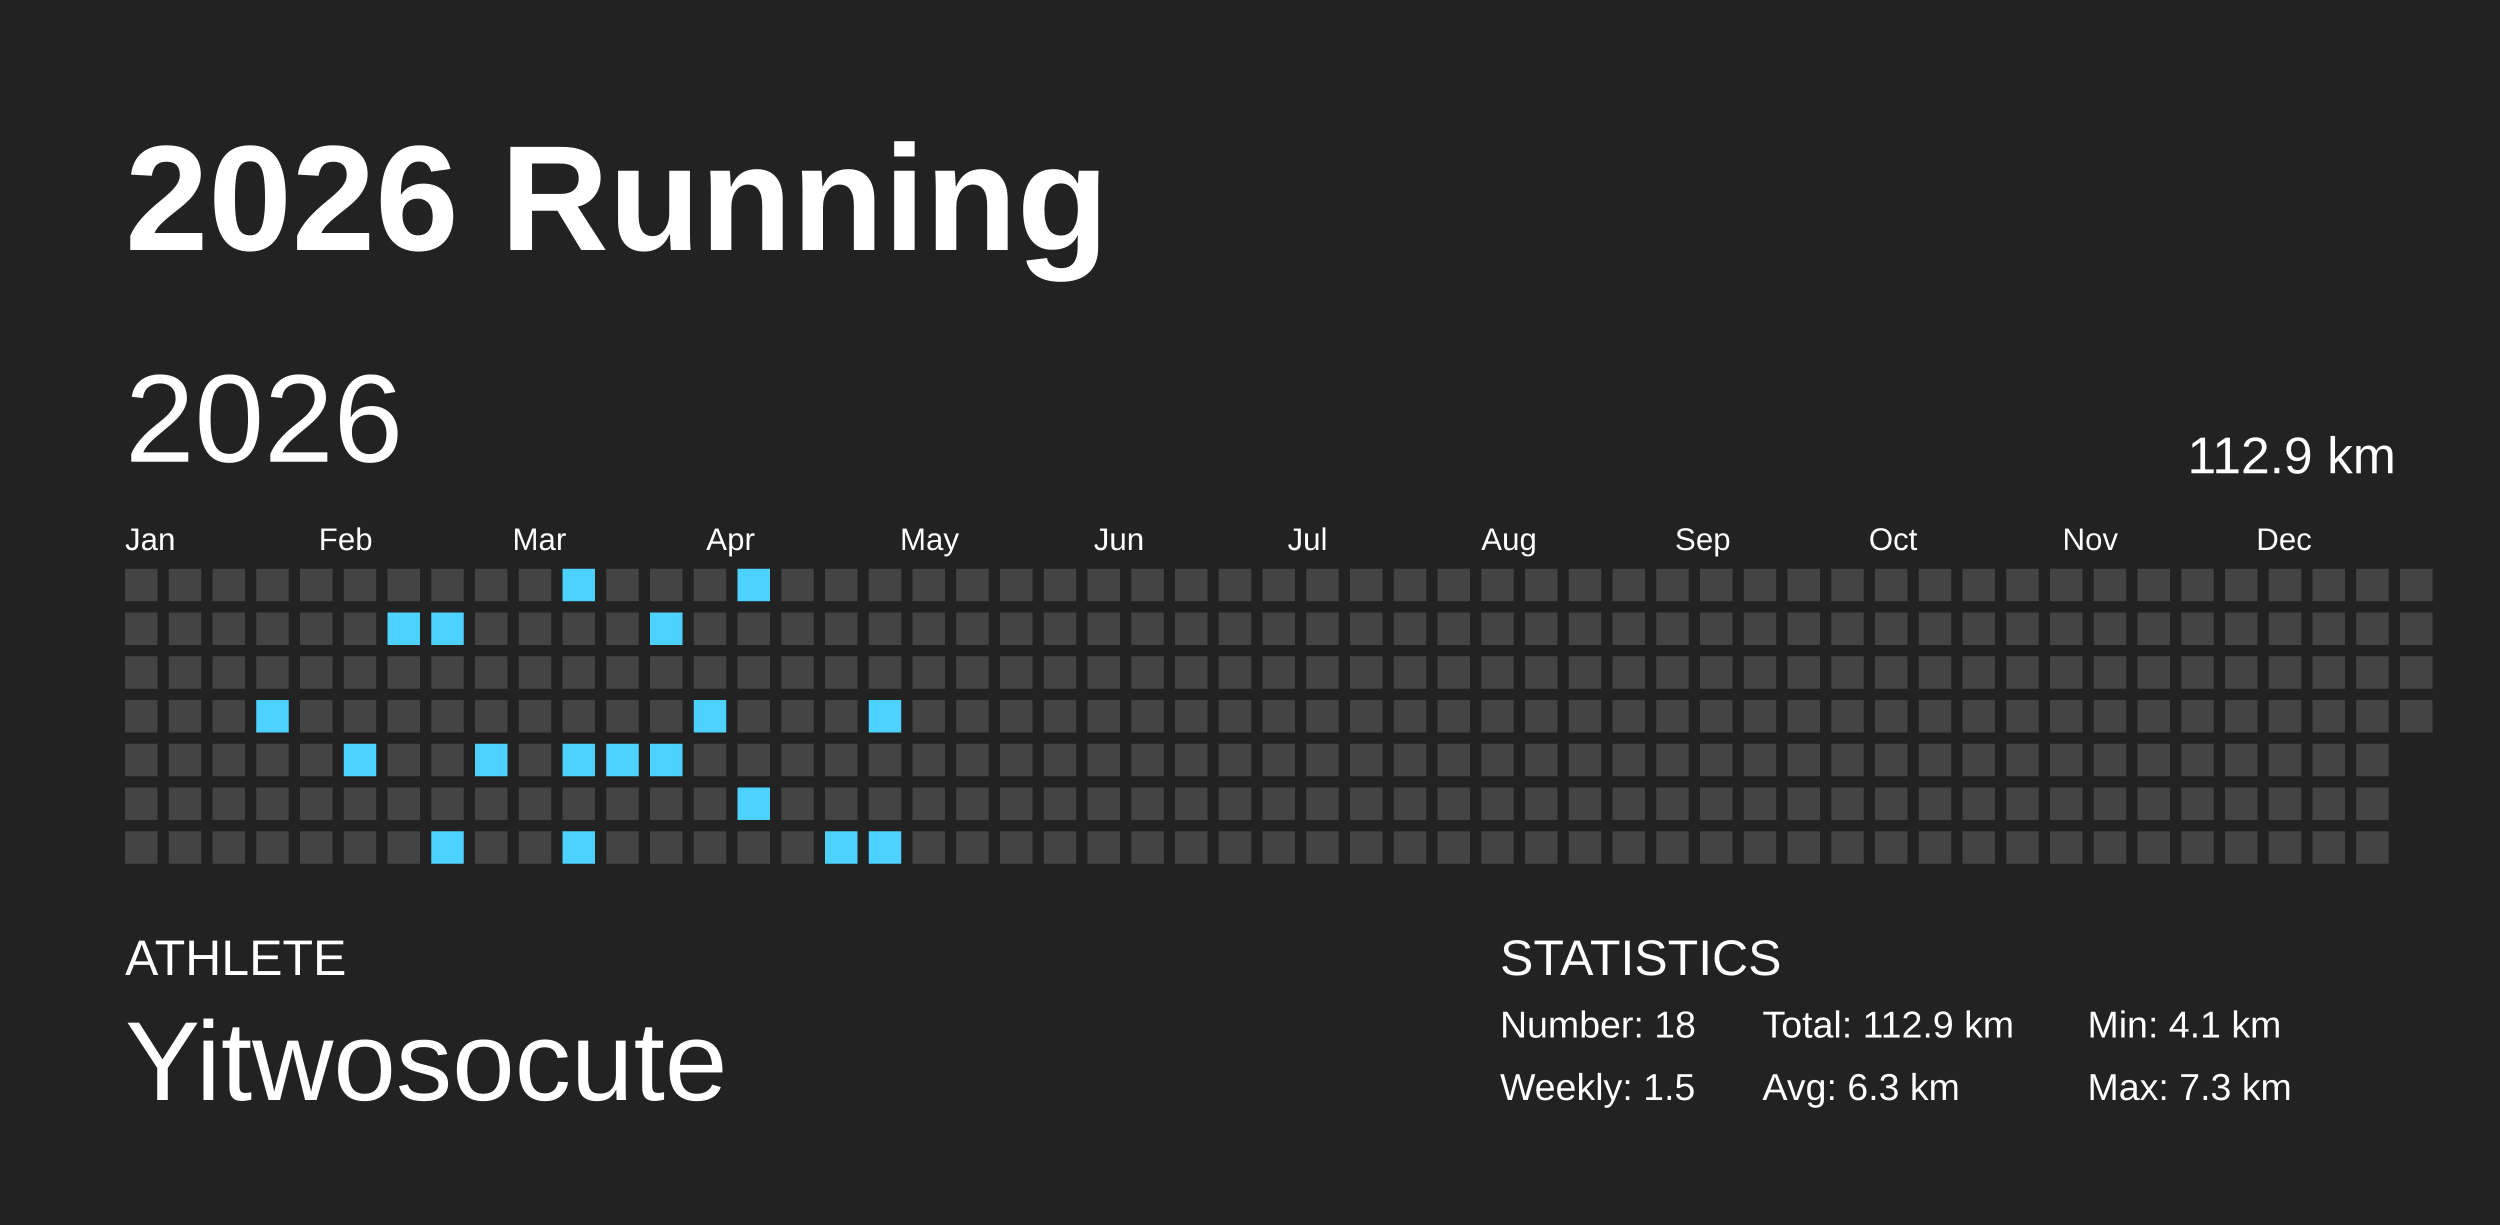
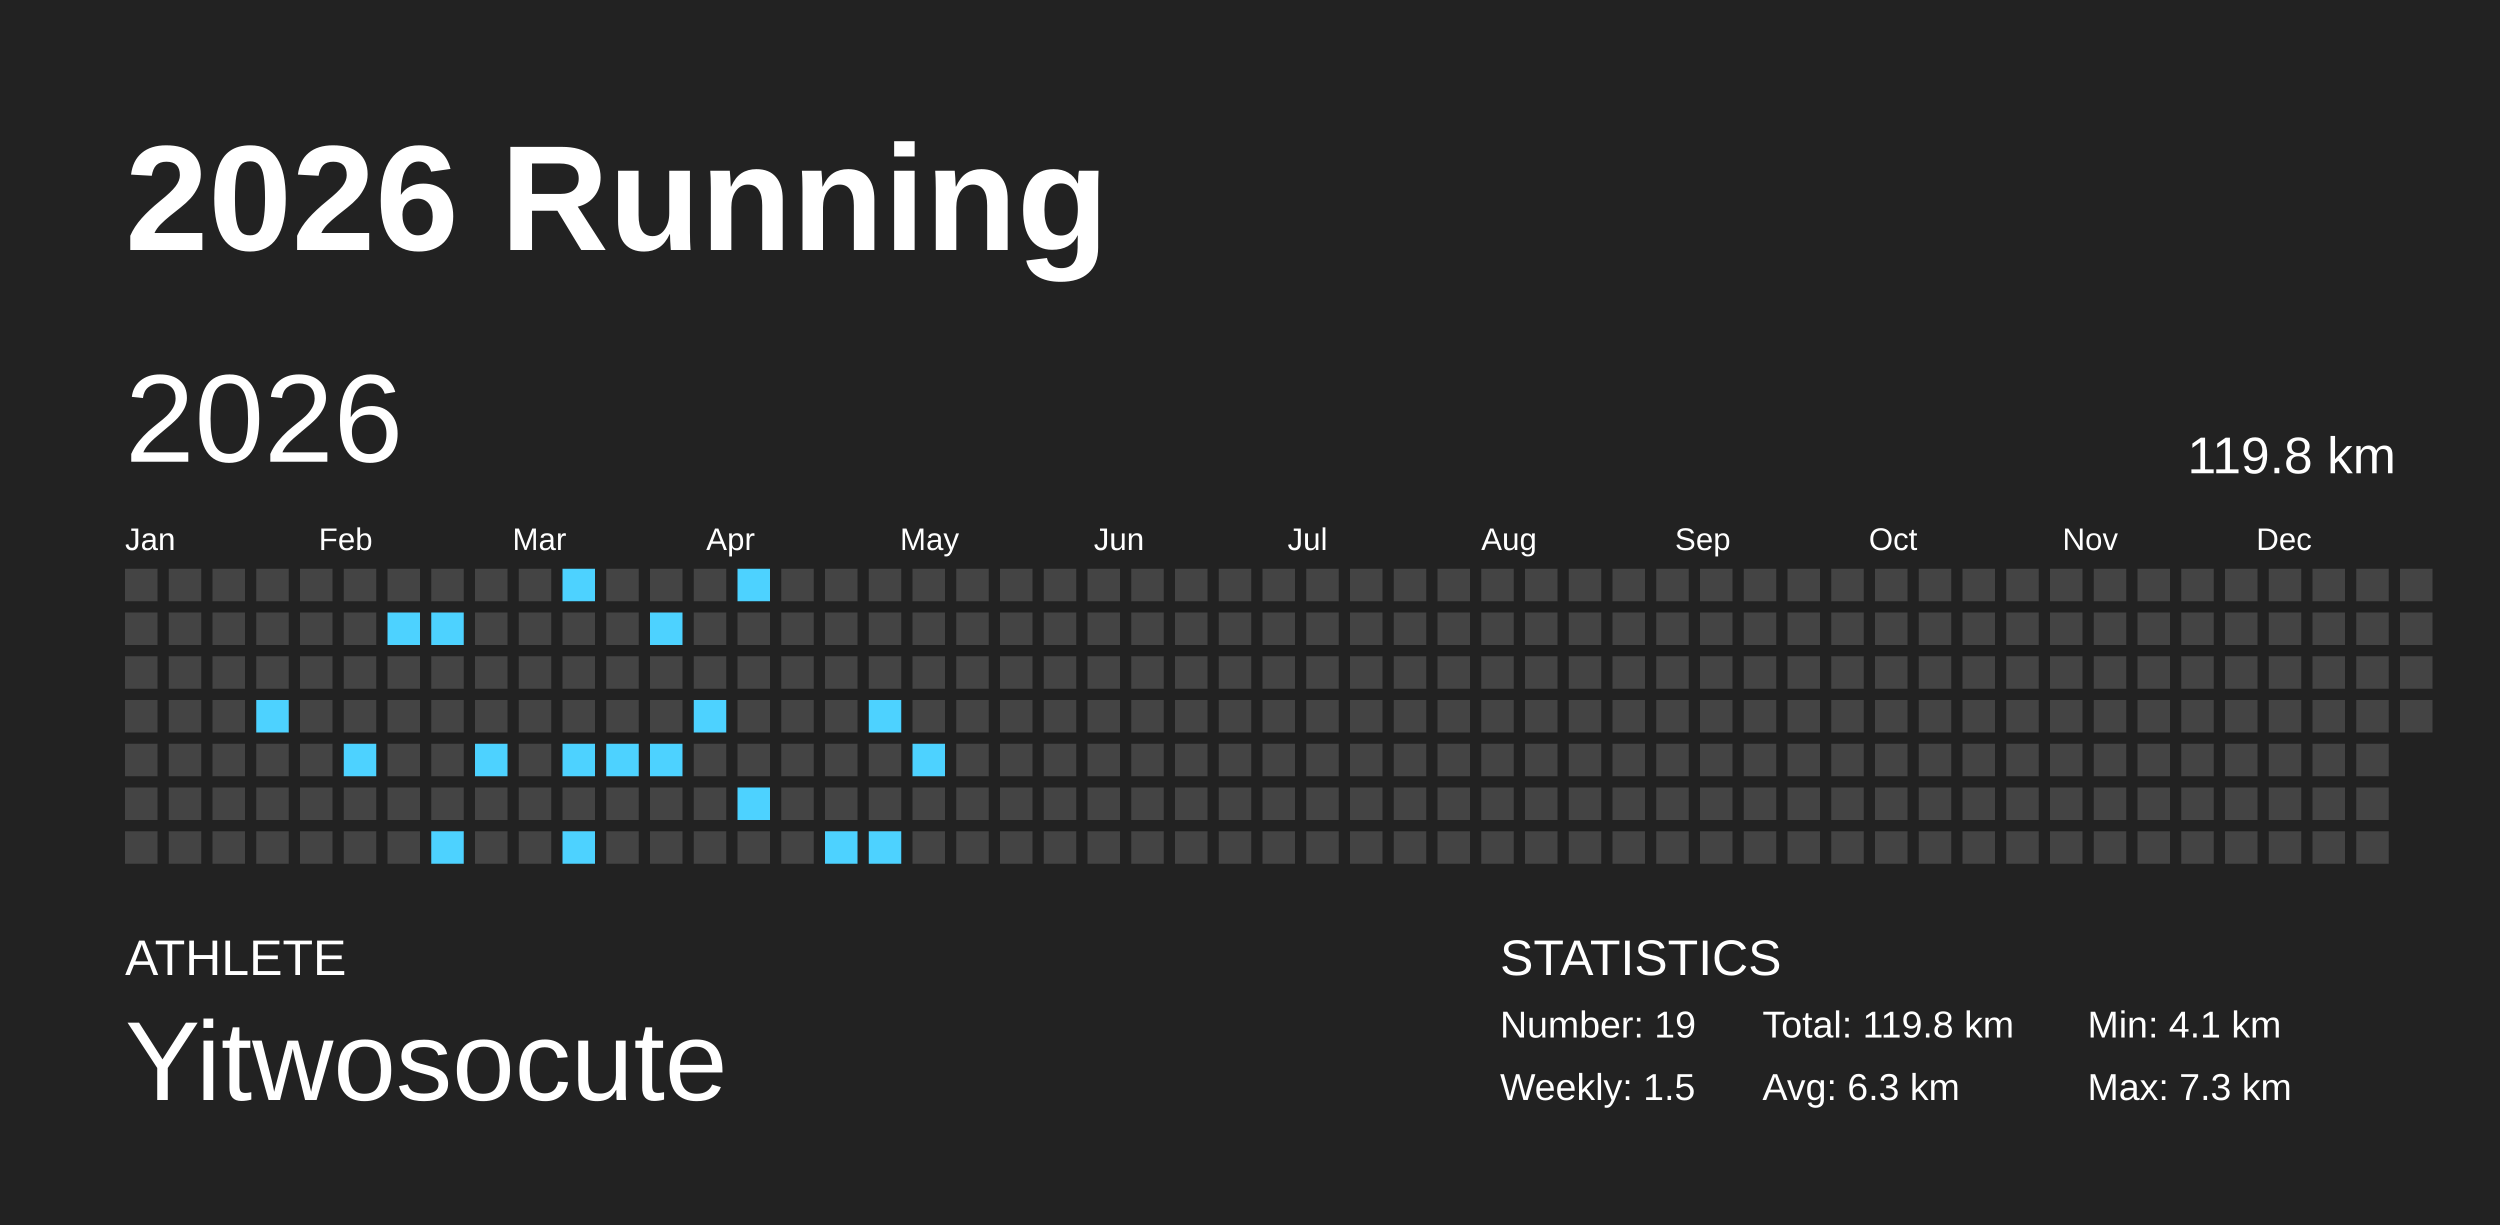
<svg xmlns="http://www.w3.org/2000/svg" baseProfile="full" height="98mm" version="1.1" viewBox="0,0,200,98" width="200mm">
  <defs />
  <rect fill="#222222" height="98" width="200" x="0" y="0" />
  <text fill="#FFFFFF" style="font-size:12px; font-family:Arial; font-weight:bold;" x="10" y="20">2026 Running</text>
  <text fill="#FFFFFF" style="font-size:4px; font-family:Arial" x="10" y="78">ATHLETE</text>
  <text fill="#FFFFFF" style="font-size:9px; font-family:Arial" x="10" y="88">Yitwosocute</text>
  <text fill="#FFFFFF" style="font-size:4px; font-family:Arial" x="120" y="78">STATISTICS</text>
-   <text fill="#FFFFFF" style="font-size:3px; font-family:Arial" x="120" y="83">Number: 18</text>
+   <text fill="#FFFFFF" style="font-size:3px; font-family:Arial" x="120" y="83">Number: 19</text>
  <text fill="#FFFFFF" style="font-size:3px; font-family:Arial" x="120" y="88">Weekly: 1.5</text>
-   <text fill="#FFFFFF" style="font-size:3px; font-family:Arial" x="141" y="83">Total: 112.9 km</text>
+   <text fill="#FFFFFF" style="font-size:3px; font-family:Arial" x="141" y="83">Total: 119.8 km</text>
  <text fill="#FFFFFF" style="font-size:3px; font-family:Arial" x="141" y="88">Avg: 6.3 km</text>
  <text fill="#FFFFFF" style="font-size:3px; font-family:Arial" x="167" y="83">Min: 4.1 km</text>
  <text fill="#FFFFFF" style="font-size:3px; font-family:Arial" x="167" y="88">Max: 7.3 km</text>
  <text dominant-baseline="hanging" fill="#FFFFFF" style="font-size:10.0px; font-family:Arial;" x="10" y="30">2026</text>
-   <text dominant-baseline="hanging" fill="#FFFFFF" style="font-size:4.125px; font-family:Arial;" x="175" y="35">112.9 km</text>
+   <text dominant-baseline="hanging" fill="#FFFFFF" style="font-size:4.125px; font-family:Arial;" x="175" y="35">119.8 km</text>
  <text fill="#FFFFFF" style="font-size:2.5px; font-family:Arial" x="10.0" y="44">Jan</text>
  <text fill="#FFFFFF" style="font-size:2.5px; font-family:Arial" x="25.5" y="44">Feb</text>
  <text fill="#FFFFFF" style="font-size:2.5px; font-family:Arial" x="41.0" y="44">Mar</text>
  <text fill="#FFFFFF" style="font-size:2.5px; font-family:Arial" x="56.5" y="44">Apr</text>
  <text fill="#FFFFFF" style="font-size:2.5px; font-family:Arial" x="72.0" y="44">May</text>
  <text fill="#FFFFFF" style="font-size:2.5px; font-family:Arial" x="87.5" y="44">Jun</text>
  <text fill="#FFFFFF" style="font-size:2.5px; font-family:Arial" x="103.0" y="44">Jul</text>
  <text fill="#FFFFFF" style="font-size:2.5px; font-family:Arial" x="118.5" y="44">Aug</text>
  <text fill="#FFFFFF" style="font-size:2.5px; font-family:Arial" x="134.0" y="44">Sep</text>
  <text fill="#FFFFFF" style="font-size:2.5px; font-family:Arial" x="149.5" y="44">Oct</text>
  <text fill="#FFFFFF" style="font-size:2.5px; font-family:Arial" x="165.0" y="44">Nov</text>
  <text fill="#FFFFFF" style="font-size:2.5px; font-family:Arial" x="180.5" y="44">Dec</text>
  <rect fill="#444444" height="2.6" width="2.6" x="10.0" y="45.5" />
  <rect fill="#444444" height="2.6" width="2.6" x="10.0" y="49.0" />
  <rect fill="#444444" height="2.6" width="2.6" x="10.0" y="52.5" />
  <rect fill="#444444" height="2.6" width="2.6" x="10.0" y="56.0" />
  <rect fill="#444444" height="2.6" width="2.6" x="10.0" y="59.5" />
  <rect fill="#444444" height="2.6" width="2.6" x="10.0" y="63.0" />
  <rect fill="#444444" height="2.6" width="2.6" x="10.0" y="66.5" />
  <rect fill="#444444" height="2.6" width="2.6" x="13.5" y="45.5" />
  <rect fill="#444444" height="2.6" width="2.6" x="13.5" y="49.0" />
  <rect fill="#444444" height="2.6" width="2.6" x="13.5" y="52.5" />
  <rect fill="#444444" height="2.6" width="2.6" x="13.5" y="56.0" />
  <rect fill="#444444" height="2.6" width="2.6" x="13.5" y="59.5" />
  <rect fill="#444444" height="2.6" width="2.6" x="13.5" y="63.0" />
  <rect fill="#444444" height="2.6" width="2.6" x="13.5" y="66.5" />
  <rect fill="#444444" height="2.6" width="2.6" x="17.0" y="45.5" />
  <rect fill="#444444" height="2.6" width="2.6" x="17.0" y="49.0" />
  <rect fill="#444444" height="2.6" width="2.6" x="17.0" y="52.5" />
  <rect fill="#444444" height="2.6" width="2.6" x="17.0" y="56.0" />
  <rect fill="#444444" height="2.6" width="2.6" x="17.0" y="59.5" />
  <rect fill="#444444" height="2.6" width="2.6" x="17.0" y="63.0" />
  <rect fill="#444444" height="2.6" width="2.6" x="17.0" y="66.5" />
  <rect fill="#444444" height="2.6" width="2.6" x="20.5" y="45.5" />
  <rect fill="#444444" height="2.6" width="2.6" x="20.5" y="49.0" />
  <rect fill="#444444" height="2.6" width="2.6" x="20.5" y="52.5" />
  <rect fill="#4dd2ff" height="2.6" width="2.6" x="20.5" y="56.0" />
  <rect fill="#444444" height="2.6" width="2.6" x="20.5" y="59.5" />
  <rect fill="#444444" height="2.6" width="2.6" x="20.5" y="63.0" />
  <rect fill="#444444" height="2.6" width="2.6" x="20.5" y="66.5" />
  <rect fill="#444444" height="2.6" width="2.6" x="24.0" y="45.5" />
  <rect fill="#444444" height="2.6" width="2.6" x="24.0" y="49.0" />
  <rect fill="#444444" height="2.6" width="2.6" x="24.0" y="52.5" />
  <rect fill="#444444" height="2.6" width="2.6" x="24.0" y="56.0" />
  <rect fill="#444444" height="2.6" width="2.6" x="24.0" y="59.5" />
  <rect fill="#444444" height="2.6" width="2.6" x="24.0" y="63.0" />
  <rect fill="#444444" height="2.6" width="2.6" x="24.0" y="66.5" />
  <rect fill="#444444" height="2.6" width="2.6" x="27.5" y="45.5" />
  <rect fill="#444444" height="2.6" width="2.6" x="27.5" y="49.0" />
  <rect fill="#444444" height="2.6" width="2.6" x="27.5" y="52.5" />
  <rect fill="#444444" height="2.6" width="2.6" x="27.5" y="56.0" />
  <rect fill="#4dd2ff" height="2.6" width="2.6" x="27.5" y="59.5" />
  <rect fill="#444444" height="2.6" width="2.6" x="27.5" y="63.0" />
  <rect fill="#444444" height="2.6" width="2.6" x="27.5" y="66.5" />
  <rect fill="#444444" height="2.6" width="2.6" x="31.0" y="45.5" />
  <rect fill="#4dd2ff" height="2.6" width="2.6" x="31.0" y="49.0" />
  <rect fill="#444444" height="2.6" width="2.6" x="31.0" y="52.5" />
  <rect fill="#444444" height="2.6" width="2.6" x="31.0" y="56.0" />
  <rect fill="#444444" height="2.6" width="2.6" x="31.0" y="59.5" />
  <rect fill="#444444" height="2.6" width="2.6" x="31.0" y="63.0" />
  <rect fill="#444444" height="2.6" width="2.6" x="31.0" y="66.5" />
  <rect fill="#444444" height="2.6" width="2.6" x="34.5" y="45.5" />
  <rect fill="#4dd2ff" height="2.6" width="2.6" x="34.5" y="49.0" />
  <rect fill="#444444" height="2.6" width="2.6" x="34.5" y="52.5" />
  <rect fill="#444444" height="2.6" width="2.6" x="34.5" y="56.0" />
  <rect fill="#444444" height="2.6" width="2.6" x="34.5" y="59.5" />
  <rect fill="#444444" height="2.6" width="2.6" x="34.5" y="63.0" />
  <rect fill="#4dd2ff" height="2.6" width="2.6" x="34.5" y="66.5" />
  <rect fill="#444444" height="2.6" width="2.6" x="38.0" y="45.5" />
  <rect fill="#444444" height="2.6" width="2.6" x="38.0" y="49.0" />
  <rect fill="#444444" height="2.6" width="2.6" x="38.0" y="52.5" />
  <rect fill="#444444" height="2.6" width="2.6" x="38.0" y="56.0" />
  <rect fill="#4dd2ff" height="2.6" width="2.6" x="38.0" y="59.5" />
  <rect fill="#444444" height="2.6" width="2.6" x="38.0" y="63.0" />
  <rect fill="#444444" height="2.6" width="2.6" x="38.0" y="66.5" />
  <rect fill="#444444" height="2.6" width="2.6" x="41.5" y="45.5" />
  <rect fill="#444444" height="2.6" width="2.6" x="41.5" y="49.0" />
  <rect fill="#444444" height="2.6" width="2.6" x="41.5" y="52.5" />
  <rect fill="#444444" height="2.6" width="2.6" x="41.5" y="56.0" />
  <rect fill="#444444" height="2.6" width="2.6" x="41.5" y="59.5" />
  <rect fill="#444444" height="2.6" width="2.6" x="41.5" y="63.0" />
  <rect fill="#444444" height="2.6" width="2.6" x="41.5" y="66.5" />
  <rect fill="#4dd2ff" height="2.6" width="2.6" x="45.0" y="45.5" />
  <rect fill="#444444" height="2.6" width="2.6" x="45.0" y="49.0" />
  <rect fill="#444444" height="2.6" width="2.6" x="45.0" y="52.5" />
  <rect fill="#444444" height="2.6" width="2.6" x="45.0" y="56.0" />
  <rect fill="#4dd2ff" height="2.6" width="2.6" x="45.0" y="59.5" />
  <rect fill="#444444" height="2.6" width="2.6" x="45.0" y="63.0" />
  <rect fill="#4dd2ff" height="2.6" width="2.6" x="45.0" y="66.5" />
  <rect fill="#444444" height="2.6" width="2.6" x="48.5" y="45.5" />
  <rect fill="#444444" height="2.6" width="2.6" x="48.5" y="49.0" />
  <rect fill="#444444" height="2.6" width="2.6" x="48.5" y="52.5" />
  <rect fill="#444444" height="2.6" width="2.6" x="48.5" y="56.0" />
  <rect fill="#4dd2ff" height="2.6" width="2.6" x="48.5" y="59.5" />
  <rect fill="#444444" height="2.6" width="2.6" x="48.5" y="63.0" />
  <rect fill="#444444" height="2.6" width="2.6" x="48.5" y="66.5" />
  <rect fill="#444444" height="2.6" width="2.6" x="52.0" y="45.5" />
  <rect fill="#4dd2ff" height="2.6" width="2.6" x="52.0" y="49.0" />
  <rect fill="#444444" height="2.6" width="2.6" x="52.0" y="52.5" />
  <rect fill="#444444" height="2.6" width="2.6" x="52.0" y="56.0" />
  <rect fill="#4dd2ff" height="2.6" width="2.6" x="52.0" y="59.5" />
  <rect fill="#444444" height="2.6" width="2.6" x="52.0" y="63.0" />
  <rect fill="#444444" height="2.6" width="2.6" x="52.0" y="66.5" />
  <rect fill="#444444" height="2.6" width="2.6" x="55.5" y="45.5" />
  <rect fill="#444444" height="2.6" width="2.6" x="55.5" y="49.0" />
  <rect fill="#444444" height="2.6" width="2.6" x="55.5" y="52.5" />
  <rect fill="#4dd2ff" height="2.6" width="2.6" x="55.5" y="56.0" />
  <rect fill="#444444" height="2.6" width="2.6" x="55.5" y="59.5" />
  <rect fill="#444444" height="2.6" width="2.6" x="55.5" y="63.0" />
  <rect fill="#444444" height="2.6" width="2.6" x="55.5" y="66.5" />
  <rect fill="#4dd2ff" height="2.6" width="2.6" x="59.0" y="45.5" />
  <rect fill="#444444" height="2.6" width="2.6" x="59.0" y="49.0" />
  <rect fill="#444444" height="2.6" width="2.6" x="59.0" y="52.5" />
  <rect fill="#444444" height="2.6" width="2.6" x="59.0" y="56.0" />
  <rect fill="#444444" height="2.6" width="2.6" x="59.0" y="59.5" />
  <rect fill="#4dd2ff" height="2.6" width="2.6" x="59.0" y="63.0" />
  <rect fill="#444444" height="2.6" width="2.6" x="59.0" y="66.5" />
  <rect fill="#444444" height="2.6" width="2.6" x="62.5" y="45.5" />
  <rect fill="#444444" height="2.6" width="2.6" x="62.5" y="49.0" />
  <rect fill="#444444" height="2.6" width="2.6" x="62.5" y="52.5" />
  <rect fill="#444444" height="2.6" width="2.6" x="62.5" y="56.0" />
  <rect fill="#444444" height="2.6" width="2.6" x="62.5" y="59.5" />
  <rect fill="#444444" height="2.6" width="2.6" x="62.5" y="63.0" />
  <rect fill="#444444" height="2.6" width="2.6" x="62.5" y="66.5" />
  <rect fill="#444444" height="2.6" width="2.6" x="66.0" y="45.5" />
  <rect fill="#444444" height="2.6" width="2.6" x="66.0" y="49.0" />
  <rect fill="#444444" height="2.6" width="2.6" x="66.0" y="52.5" />
  <rect fill="#444444" height="2.6" width="2.6" x="66.0" y="56.0" />
  <rect fill="#444444" height="2.6" width="2.6" x="66.0" y="59.5" />
  <rect fill="#444444" height="2.6" width="2.6" x="66.0" y="63.0" />
  <rect fill="#4dd2ff" height="2.6" width="2.6" x="66.0" y="66.5" />
  <rect fill="#444444" height="2.6" width="2.6" x="69.5" y="45.5" />
  <rect fill="#444444" height="2.6" width="2.6" x="69.5" y="49.0" />
  <rect fill="#444444" height="2.6" width="2.6" x="69.5" y="52.5" />
  <rect fill="#4dd2ff" height="2.6" width="2.6" x="69.5" y="56.0" />
  <rect fill="#444444" height="2.6" width="2.6" x="69.5" y="59.5" />
  <rect fill="#444444" height="2.6" width="2.6" x="69.5" y="63.0" />
  <rect fill="#4dd2ff" height="2.6" width="2.6" x="69.5" y="66.5" />
  <rect fill="#444444" height="2.6" width="2.6" x="73.0" y="45.5" />
  <rect fill="#444444" height="2.6" width="2.6" x="73.0" y="49.0" />
  <rect fill="#444444" height="2.6" width="2.6" x="73.0" y="52.5" />
  <rect fill="#444444" height="2.6" width="2.6" x="73.0" y="56.0" />
-   <rect fill="#444444" height="2.6" width="2.6" x="73.0" y="59.5" />
+   <rect fill="#4dd2ff" height="2.6" width="2.6" x="73.0" y="59.5" />
  <rect fill="#444444" height="2.6" width="2.6" x="73.0" y="63.0" />
  <rect fill="#444444" height="2.6" width="2.6" x="73.0" y="66.5" />
  <rect fill="#444444" height="2.6" width="2.6" x="76.5" y="45.5" />
  <rect fill="#444444" height="2.6" width="2.6" x="76.5" y="49.0" />
  <rect fill="#444444" height="2.6" width="2.6" x="76.5" y="52.5" />
  <rect fill="#444444" height="2.6" width="2.6" x="76.5" y="56.0" />
  <rect fill="#444444" height="2.6" width="2.6" x="76.5" y="59.5" />
  <rect fill="#444444" height="2.6" width="2.6" x="76.5" y="63.0" />
  <rect fill="#444444" height="2.6" width="2.6" x="76.5" y="66.5" />
  <rect fill="#444444" height="2.6" width="2.6" x="80.0" y="45.5" />
  <rect fill="#444444" height="2.6" width="2.6" x="80.0" y="49.0" />
  <rect fill="#444444" height="2.6" width="2.6" x="80.0" y="52.5" />
  <rect fill="#444444" height="2.6" width="2.6" x="80.0" y="56.0" />
  <rect fill="#444444" height="2.6" width="2.6" x="80.0" y="59.5" />
  <rect fill="#444444" height="2.6" width="2.6" x="80.0" y="63.0" />
  <rect fill="#444444" height="2.6" width="2.6" x="80.0" y="66.5" />
  <rect fill="#444444" height="2.6" width="2.6" x="83.5" y="45.5" />
  <rect fill="#444444" height="2.6" width="2.6" x="83.5" y="49.0" />
  <rect fill="#444444" height="2.6" width="2.6" x="83.5" y="52.5" />
  <rect fill="#444444" height="2.6" width="2.6" x="83.5" y="56.0" />
  <rect fill="#444444" height="2.6" width="2.6" x="83.5" y="59.5" />
  <rect fill="#444444" height="2.6" width="2.6" x="83.5" y="63.0" />
  <rect fill="#444444" height="2.6" width="2.6" x="83.5" y="66.5" />
  <rect fill="#444444" height="2.6" width="2.6" x="87.0" y="45.5" />
  <rect fill="#444444" height="2.6" width="2.6" x="87.0" y="49.0" />
  <rect fill="#444444" height="2.6" width="2.6" x="87.0" y="52.5" />
  <rect fill="#444444" height="2.6" width="2.6" x="87.0" y="56.0" />
  <rect fill="#444444" height="2.6" width="2.6" x="87.0" y="59.5" />
  <rect fill="#444444" height="2.6" width="2.6" x="87.0" y="63.0" />
  <rect fill="#444444" height="2.6" width="2.6" x="87.0" y="66.5" />
  <rect fill="#444444" height="2.6" width="2.6" x="90.5" y="45.5" />
  <rect fill="#444444" height="2.6" width="2.6" x="90.5" y="49.0" />
  <rect fill="#444444" height="2.6" width="2.6" x="90.5" y="52.5" />
  <rect fill="#444444" height="2.6" width="2.6" x="90.5" y="56.0" />
  <rect fill="#444444" height="2.6" width="2.6" x="90.5" y="59.5" />
  <rect fill="#444444" height="2.6" width="2.6" x="90.5" y="63.0" />
  <rect fill="#444444" height="2.6" width="2.6" x="90.5" y="66.5" />
  <rect fill="#444444" height="2.6" width="2.6" x="94.0" y="45.5" />
  <rect fill="#444444" height="2.6" width="2.6" x="94.0" y="49.0" />
  <rect fill="#444444" height="2.6" width="2.6" x="94.0" y="52.5" />
  <rect fill="#444444" height="2.6" width="2.6" x="94.0" y="56.0" />
  <rect fill="#444444" height="2.6" width="2.6" x="94.0" y="59.5" />
  <rect fill="#444444" height="2.6" width="2.6" x="94.0" y="63.0" />
  <rect fill="#444444" height="2.6" width="2.6" x="94.0" y="66.5" />
  <rect fill="#444444" height="2.6" width="2.6" x="97.5" y="45.5" />
  <rect fill="#444444" height="2.6" width="2.6" x="97.5" y="49.0" />
  <rect fill="#444444" height="2.6" width="2.6" x="97.5" y="52.5" />
  <rect fill="#444444" height="2.6" width="2.6" x="97.5" y="56.0" />
  <rect fill="#444444" height="2.6" width="2.6" x="97.5" y="59.5" />
  <rect fill="#444444" height="2.6" width="2.6" x="97.5" y="63.0" />
  <rect fill="#444444" height="2.6" width="2.6" x="97.5" y="66.5" />
  <rect fill="#444444" height="2.6" width="2.6" x="101.0" y="45.5" />
  <rect fill="#444444" height="2.6" width="2.6" x="101.0" y="49.0" />
  <rect fill="#444444" height="2.6" width="2.6" x="101.0" y="52.5" />
  <rect fill="#444444" height="2.6" width="2.6" x="101.0" y="56.0" />
  <rect fill="#444444" height="2.6" width="2.6" x="101.0" y="59.5" />
  <rect fill="#444444" height="2.6" width="2.6" x="101.0" y="63.0" />
  <rect fill="#444444" height="2.6" width="2.6" x="101.0" y="66.5" />
  <rect fill="#444444" height="2.6" width="2.6" x="104.5" y="45.5" />
  <rect fill="#444444" height="2.6" width="2.6" x="104.5" y="49.0" />
  <rect fill="#444444" height="2.6" width="2.6" x="104.5" y="52.5" />
  <rect fill="#444444" height="2.6" width="2.6" x="104.5" y="56.0" />
  <rect fill="#444444" height="2.6" width="2.6" x="104.5" y="59.5" />
  <rect fill="#444444" height="2.6" width="2.6" x="104.5" y="63.0" />
  <rect fill="#444444" height="2.6" width="2.6" x="104.5" y="66.5" />
  <rect fill="#444444" height="2.6" width="2.6" x="108.0" y="45.5" />
  <rect fill="#444444" height="2.6" width="2.6" x="108.0" y="49.0" />
  <rect fill="#444444" height="2.6" width="2.6" x="108.0" y="52.5" />
  <rect fill="#444444" height="2.6" width="2.6" x="108.0" y="56.0" />
  <rect fill="#444444" height="2.6" width="2.6" x="108.0" y="59.5" />
  <rect fill="#444444" height="2.6" width="2.6" x="108.0" y="63.0" />
  <rect fill="#444444" height="2.6" width="2.6" x="108.0" y="66.5" />
  <rect fill="#444444" height="2.6" width="2.6" x="111.5" y="45.5" />
  <rect fill="#444444" height="2.6" width="2.6" x="111.5" y="49.0" />
  <rect fill="#444444" height="2.6" width="2.6" x="111.5" y="52.5" />
  <rect fill="#444444" height="2.6" width="2.6" x="111.5" y="56.0" />
  <rect fill="#444444" height="2.6" width="2.6" x="111.5" y="59.5" />
  <rect fill="#444444" height="2.6" width="2.6" x="111.5" y="63.0" />
  <rect fill="#444444" height="2.6" width="2.6" x="111.5" y="66.5" />
  <rect fill="#444444" height="2.6" width="2.6" x="115.0" y="45.5" />
  <rect fill="#444444" height="2.6" width="2.6" x="115.0" y="49.0" />
  <rect fill="#444444" height="2.6" width="2.6" x="115.0" y="52.5" />
  <rect fill="#444444" height="2.6" width="2.6" x="115.0" y="56.0" />
  <rect fill="#444444" height="2.6" width="2.6" x="115.0" y="59.5" />
  <rect fill="#444444" height="2.6" width="2.6" x="115.0" y="63.0" />
  <rect fill="#444444" height="2.6" width="2.6" x="115.0" y="66.5" />
  <rect fill="#444444" height="2.6" width="2.6" x="118.5" y="45.5" />
  <rect fill="#444444" height="2.6" width="2.6" x="118.5" y="49.0" />
  <rect fill="#444444" height="2.6" width="2.6" x="118.5" y="52.5" />
  <rect fill="#444444" height="2.6" width="2.6" x="118.5" y="56.0" />
  <rect fill="#444444" height="2.6" width="2.6" x="118.5" y="59.5" />
  <rect fill="#444444" height="2.6" width="2.6" x="118.5" y="63.0" />
  <rect fill="#444444" height="2.6" width="2.6" x="118.5" y="66.5" />
  <rect fill="#444444" height="2.6" width="2.6" x="122.0" y="45.5" />
  <rect fill="#444444" height="2.6" width="2.6" x="122.0" y="49.0" />
  <rect fill="#444444" height="2.6" width="2.6" x="122.0" y="52.5" />
  <rect fill="#444444" height="2.6" width="2.6" x="122.0" y="56.0" />
  <rect fill="#444444" height="2.6" width="2.6" x="122.0" y="59.5" />
  <rect fill="#444444" height="2.6" width="2.6" x="122.0" y="63.0" />
  <rect fill="#444444" height="2.6" width="2.6" x="122.0" y="66.5" />
  <rect fill="#444444" height="2.6" width="2.6" x="125.5" y="45.5" />
  <rect fill="#444444" height="2.6" width="2.6" x="125.5" y="49.0" />
  <rect fill="#444444" height="2.6" width="2.6" x="125.5" y="52.5" />
  <rect fill="#444444" height="2.6" width="2.6" x="125.5" y="56.0" />
  <rect fill="#444444" height="2.6" width="2.6" x="125.5" y="59.5" />
  <rect fill="#444444" height="2.6" width="2.6" x="125.5" y="63.0" />
  <rect fill="#444444" height="2.6" width="2.6" x="125.5" y="66.5" />
  <rect fill="#444444" height="2.6" width="2.6" x="129.0" y="45.5" />
  <rect fill="#444444" height="2.6" width="2.6" x="129.0" y="49.0" />
  <rect fill="#444444" height="2.6" width="2.6" x="129.0" y="52.5" />
  <rect fill="#444444" height="2.6" width="2.6" x="129.0" y="56.0" />
  <rect fill="#444444" height="2.6" width="2.6" x="129.0" y="59.5" />
  <rect fill="#444444" height="2.6" width="2.6" x="129.0" y="63.0" />
  <rect fill="#444444" height="2.6" width="2.6" x="129.0" y="66.5" />
  <rect fill="#444444" height="2.6" width="2.6" x="132.5" y="45.5" />
  <rect fill="#444444" height="2.6" width="2.6" x="132.5" y="49.0" />
  <rect fill="#444444" height="2.6" width="2.6" x="132.5" y="52.5" />
  <rect fill="#444444" height="2.6" width="2.6" x="132.5" y="56.0" />
  <rect fill="#444444" height="2.6" width="2.6" x="132.5" y="59.5" />
  <rect fill="#444444" height="2.6" width="2.6" x="132.5" y="63.0" />
  <rect fill="#444444" height="2.6" width="2.6" x="132.5" y="66.5" />
  <rect fill="#444444" height="2.6" width="2.6" x="136.0" y="45.5" />
  <rect fill="#444444" height="2.6" width="2.6" x="136.0" y="49.0" />
  <rect fill="#444444" height="2.6" width="2.6" x="136.0" y="52.5" />
  <rect fill="#444444" height="2.6" width="2.6" x="136.0" y="56.0" />
  <rect fill="#444444" height="2.6" width="2.6" x="136.0" y="59.5" />
  <rect fill="#444444" height="2.6" width="2.6" x="136.0" y="63.0" />
  <rect fill="#444444" height="2.6" width="2.6" x="136.0" y="66.5" />
  <rect fill="#444444" height="2.6" width="2.6" x="139.5" y="45.5" />
  <rect fill="#444444" height="2.6" width="2.6" x="139.5" y="49.0" />
  <rect fill="#444444" height="2.6" width="2.6" x="139.5" y="52.5" />
  <rect fill="#444444" height="2.6" width="2.6" x="139.5" y="56.0" />
  <rect fill="#444444" height="2.6" width="2.6" x="139.5" y="59.5" />
  <rect fill="#444444" height="2.6" width="2.6" x="139.5" y="63.0" />
  <rect fill="#444444" height="2.6" width="2.6" x="139.5" y="66.5" />
  <rect fill="#444444" height="2.6" width="2.6" x="143.0" y="45.5" />
  <rect fill="#444444" height="2.6" width="2.6" x="143.0" y="49.0" />
  <rect fill="#444444" height="2.6" width="2.6" x="143.0" y="52.5" />
  <rect fill="#444444" height="2.6" width="2.6" x="143.0" y="56.0" />
  <rect fill="#444444" height="2.6" width="2.6" x="143.0" y="59.5" />
  <rect fill="#444444" height="2.6" width="2.6" x="143.0" y="63.0" />
  <rect fill="#444444" height="2.6" width="2.6" x="143.0" y="66.5" />
  <rect fill="#444444" height="2.6" width="2.6" x="146.5" y="45.5" />
  <rect fill="#444444" height="2.6" width="2.6" x="146.5" y="49.0" />
  <rect fill="#444444" height="2.6" width="2.6" x="146.5" y="52.5" />
  <rect fill="#444444" height="2.6" width="2.6" x="146.5" y="56.0" />
  <rect fill="#444444" height="2.6" width="2.6" x="146.5" y="59.5" />
  <rect fill="#444444" height="2.6" width="2.6" x="146.5" y="63.0" />
  <rect fill="#444444" height="2.6" width="2.6" x="146.5" y="66.5" />
  <rect fill="#444444" height="2.6" width="2.6" x="150.0" y="45.5" />
  <rect fill="#444444" height="2.6" width="2.6" x="150.0" y="49.0" />
  <rect fill="#444444" height="2.6" width="2.6" x="150.0" y="52.5" />
  <rect fill="#444444" height="2.6" width="2.6" x="150.0" y="56.0" />
  <rect fill="#444444" height="2.6" width="2.6" x="150.0" y="59.5" />
  <rect fill="#444444" height="2.6" width="2.6" x="150.0" y="63.0" />
  <rect fill="#444444" height="2.6" width="2.6" x="150.0" y="66.5" />
  <rect fill="#444444" height="2.6" width="2.6" x="153.5" y="45.5" />
  <rect fill="#444444" height="2.6" width="2.6" x="153.5" y="49.0" />
  <rect fill="#444444" height="2.6" width="2.6" x="153.5" y="52.5" />
  <rect fill="#444444" height="2.6" width="2.6" x="153.5" y="56.0" />
  <rect fill="#444444" height="2.6" width="2.6" x="153.5" y="59.5" />
  <rect fill="#444444" height="2.6" width="2.6" x="153.5" y="63.0" />
  <rect fill="#444444" height="2.6" width="2.6" x="153.5" y="66.5" />
  <rect fill="#444444" height="2.6" width="2.6" x="157.0" y="45.5" />
  <rect fill="#444444" height="2.6" width="2.6" x="157.0" y="49.0" />
  <rect fill="#444444" height="2.6" width="2.6" x="157.0" y="52.5" />
  <rect fill="#444444" height="2.6" width="2.6" x="157.0" y="56.0" />
  <rect fill="#444444" height="2.6" width="2.6" x="157.0" y="59.5" />
  <rect fill="#444444" height="2.6" width="2.6" x="157.0" y="63.0" />
  <rect fill="#444444" height="2.6" width="2.6" x="157.0" y="66.5" />
  <rect fill="#444444" height="2.6" width="2.6" x="160.5" y="45.5" />
  <rect fill="#444444" height="2.6" width="2.6" x="160.5" y="49.0" />
  <rect fill="#444444" height="2.6" width="2.6" x="160.5" y="52.5" />
  <rect fill="#444444" height="2.6" width="2.6" x="160.5" y="56.0" />
  <rect fill="#444444" height="2.6" width="2.6" x="160.5" y="59.5" />
  <rect fill="#444444" height="2.6" width="2.6" x="160.5" y="63.0" />
  <rect fill="#444444" height="2.6" width="2.6" x="160.5" y="66.5" />
  <rect fill="#444444" height="2.6" width="2.6" x="164.0" y="45.5" />
  <rect fill="#444444" height="2.6" width="2.6" x="164.0" y="49.0" />
  <rect fill="#444444" height="2.6" width="2.6" x="164.0" y="52.5" />
  <rect fill="#444444" height="2.6" width="2.6" x="164.0" y="56.0" />
  <rect fill="#444444" height="2.6" width="2.6" x="164.0" y="59.5" />
  <rect fill="#444444" height="2.6" width="2.6" x="164.0" y="63.0" />
  <rect fill="#444444" height="2.6" width="2.6" x="164.0" y="66.5" />
  <rect fill="#444444" height="2.6" width="2.6" x="167.5" y="45.5" />
  <rect fill="#444444" height="2.6" width="2.6" x="167.5" y="49.0" />
  <rect fill="#444444" height="2.6" width="2.6" x="167.5" y="52.5" />
  <rect fill="#444444" height="2.6" width="2.6" x="167.5" y="56.0" />
  <rect fill="#444444" height="2.6" width="2.6" x="167.5" y="59.5" />
  <rect fill="#444444" height="2.6" width="2.6" x="167.5" y="63.0" />
  <rect fill="#444444" height="2.6" width="2.6" x="167.5" y="66.5" />
  <rect fill="#444444" height="2.6" width="2.6" x="171.0" y="45.5" />
  <rect fill="#444444" height="2.6" width="2.6" x="171.0" y="49.0" />
  <rect fill="#444444" height="2.6" width="2.6" x="171.0" y="52.5" />
  <rect fill="#444444" height="2.6" width="2.6" x="171.0" y="56.0" />
  <rect fill="#444444" height="2.6" width="2.6" x="171.0" y="59.5" />
  <rect fill="#444444" height="2.6" width="2.6" x="171.0" y="63.0" />
  <rect fill="#444444" height="2.6" width="2.6" x="171.0" y="66.5" />
  <rect fill="#444444" height="2.6" width="2.6" x="174.5" y="45.5" />
  <rect fill="#444444" height="2.6" width="2.6" x="174.5" y="49.0" />
  <rect fill="#444444" height="2.6" width="2.6" x="174.5" y="52.5" />
  <rect fill="#444444" height="2.6" width="2.6" x="174.5" y="56.0" />
  <rect fill="#444444" height="2.6" width="2.6" x="174.5" y="59.5" />
  <rect fill="#444444" height="2.6" width="2.6" x="174.5" y="63.0" />
  <rect fill="#444444" height="2.6" width="2.6" x="174.5" y="66.5" />
  <rect fill="#444444" height="2.6" width="2.6" x="178.0" y="45.5" />
  <rect fill="#444444" height="2.6" width="2.6" x="178.0" y="49.0" />
  <rect fill="#444444" height="2.6" width="2.6" x="178.0" y="52.5" />
  <rect fill="#444444" height="2.6" width="2.6" x="178.0" y="56.0" />
  <rect fill="#444444" height="2.6" width="2.6" x="178.0" y="59.5" />
  <rect fill="#444444" height="2.6" width="2.6" x="178.0" y="63.0" />
  <rect fill="#444444" height="2.6" width="2.6" x="178.0" y="66.5" />
  <rect fill="#444444" height="2.6" width="2.6" x="181.5" y="45.5" />
  <rect fill="#444444" height="2.6" width="2.6" x="181.5" y="49.0" />
  <rect fill="#444444" height="2.6" width="2.6" x="181.5" y="52.5" />
  <rect fill="#444444" height="2.6" width="2.6" x="181.5" y="56.0" />
  <rect fill="#444444" height="2.6" width="2.6" x="181.5" y="59.5" />
  <rect fill="#444444" height="2.6" width="2.6" x="181.5" y="63.0" />
  <rect fill="#444444" height="2.6" width="2.6" x="181.5" y="66.5" />
  <rect fill="#444444" height="2.6" width="2.6" x="185.0" y="45.5" />
  <rect fill="#444444" height="2.6" width="2.6" x="185.0" y="49.0" />
  <rect fill="#444444" height="2.6" width="2.6" x="185.0" y="52.5" />
  <rect fill="#444444" height="2.6" width="2.6" x="185.0" y="56.0" />
  <rect fill="#444444" height="2.6" width="2.6" x="185.0" y="59.5" />
  <rect fill="#444444" height="2.6" width="2.6" x="185.0" y="63.0" />
  <rect fill="#444444" height="2.6" width="2.6" x="185.0" y="66.5" />
  <rect fill="#444444" height="2.6" width="2.6" x="188.5" y="45.5" />
  <rect fill="#444444" height="2.6" width="2.6" x="188.5" y="49.0" />
  <rect fill="#444444" height="2.6" width="2.6" x="188.5" y="52.5" />
  <rect fill="#444444" height="2.6" width="2.6" x="188.5" y="56.0" />
  <rect fill="#444444" height="2.6" width="2.6" x="188.5" y="59.5" />
  <rect fill="#444444" height="2.6" width="2.6" x="188.5" y="63.0" />
  <rect fill="#444444" height="2.6" width="2.6" x="188.5" y="66.5" />
  <rect fill="#444444" height="2.6" width="2.6" x="192.0" y="45.5" />
  <rect fill="#444444" height="2.6" width="2.6" x="192.0" y="49.0" />
  <rect fill="#444444" height="2.6" width="2.6" x="192.0" y="52.5" />
  <rect fill="#444444" height="2.6" width="2.6" x="192.0" y="56.0" />
</svg>
